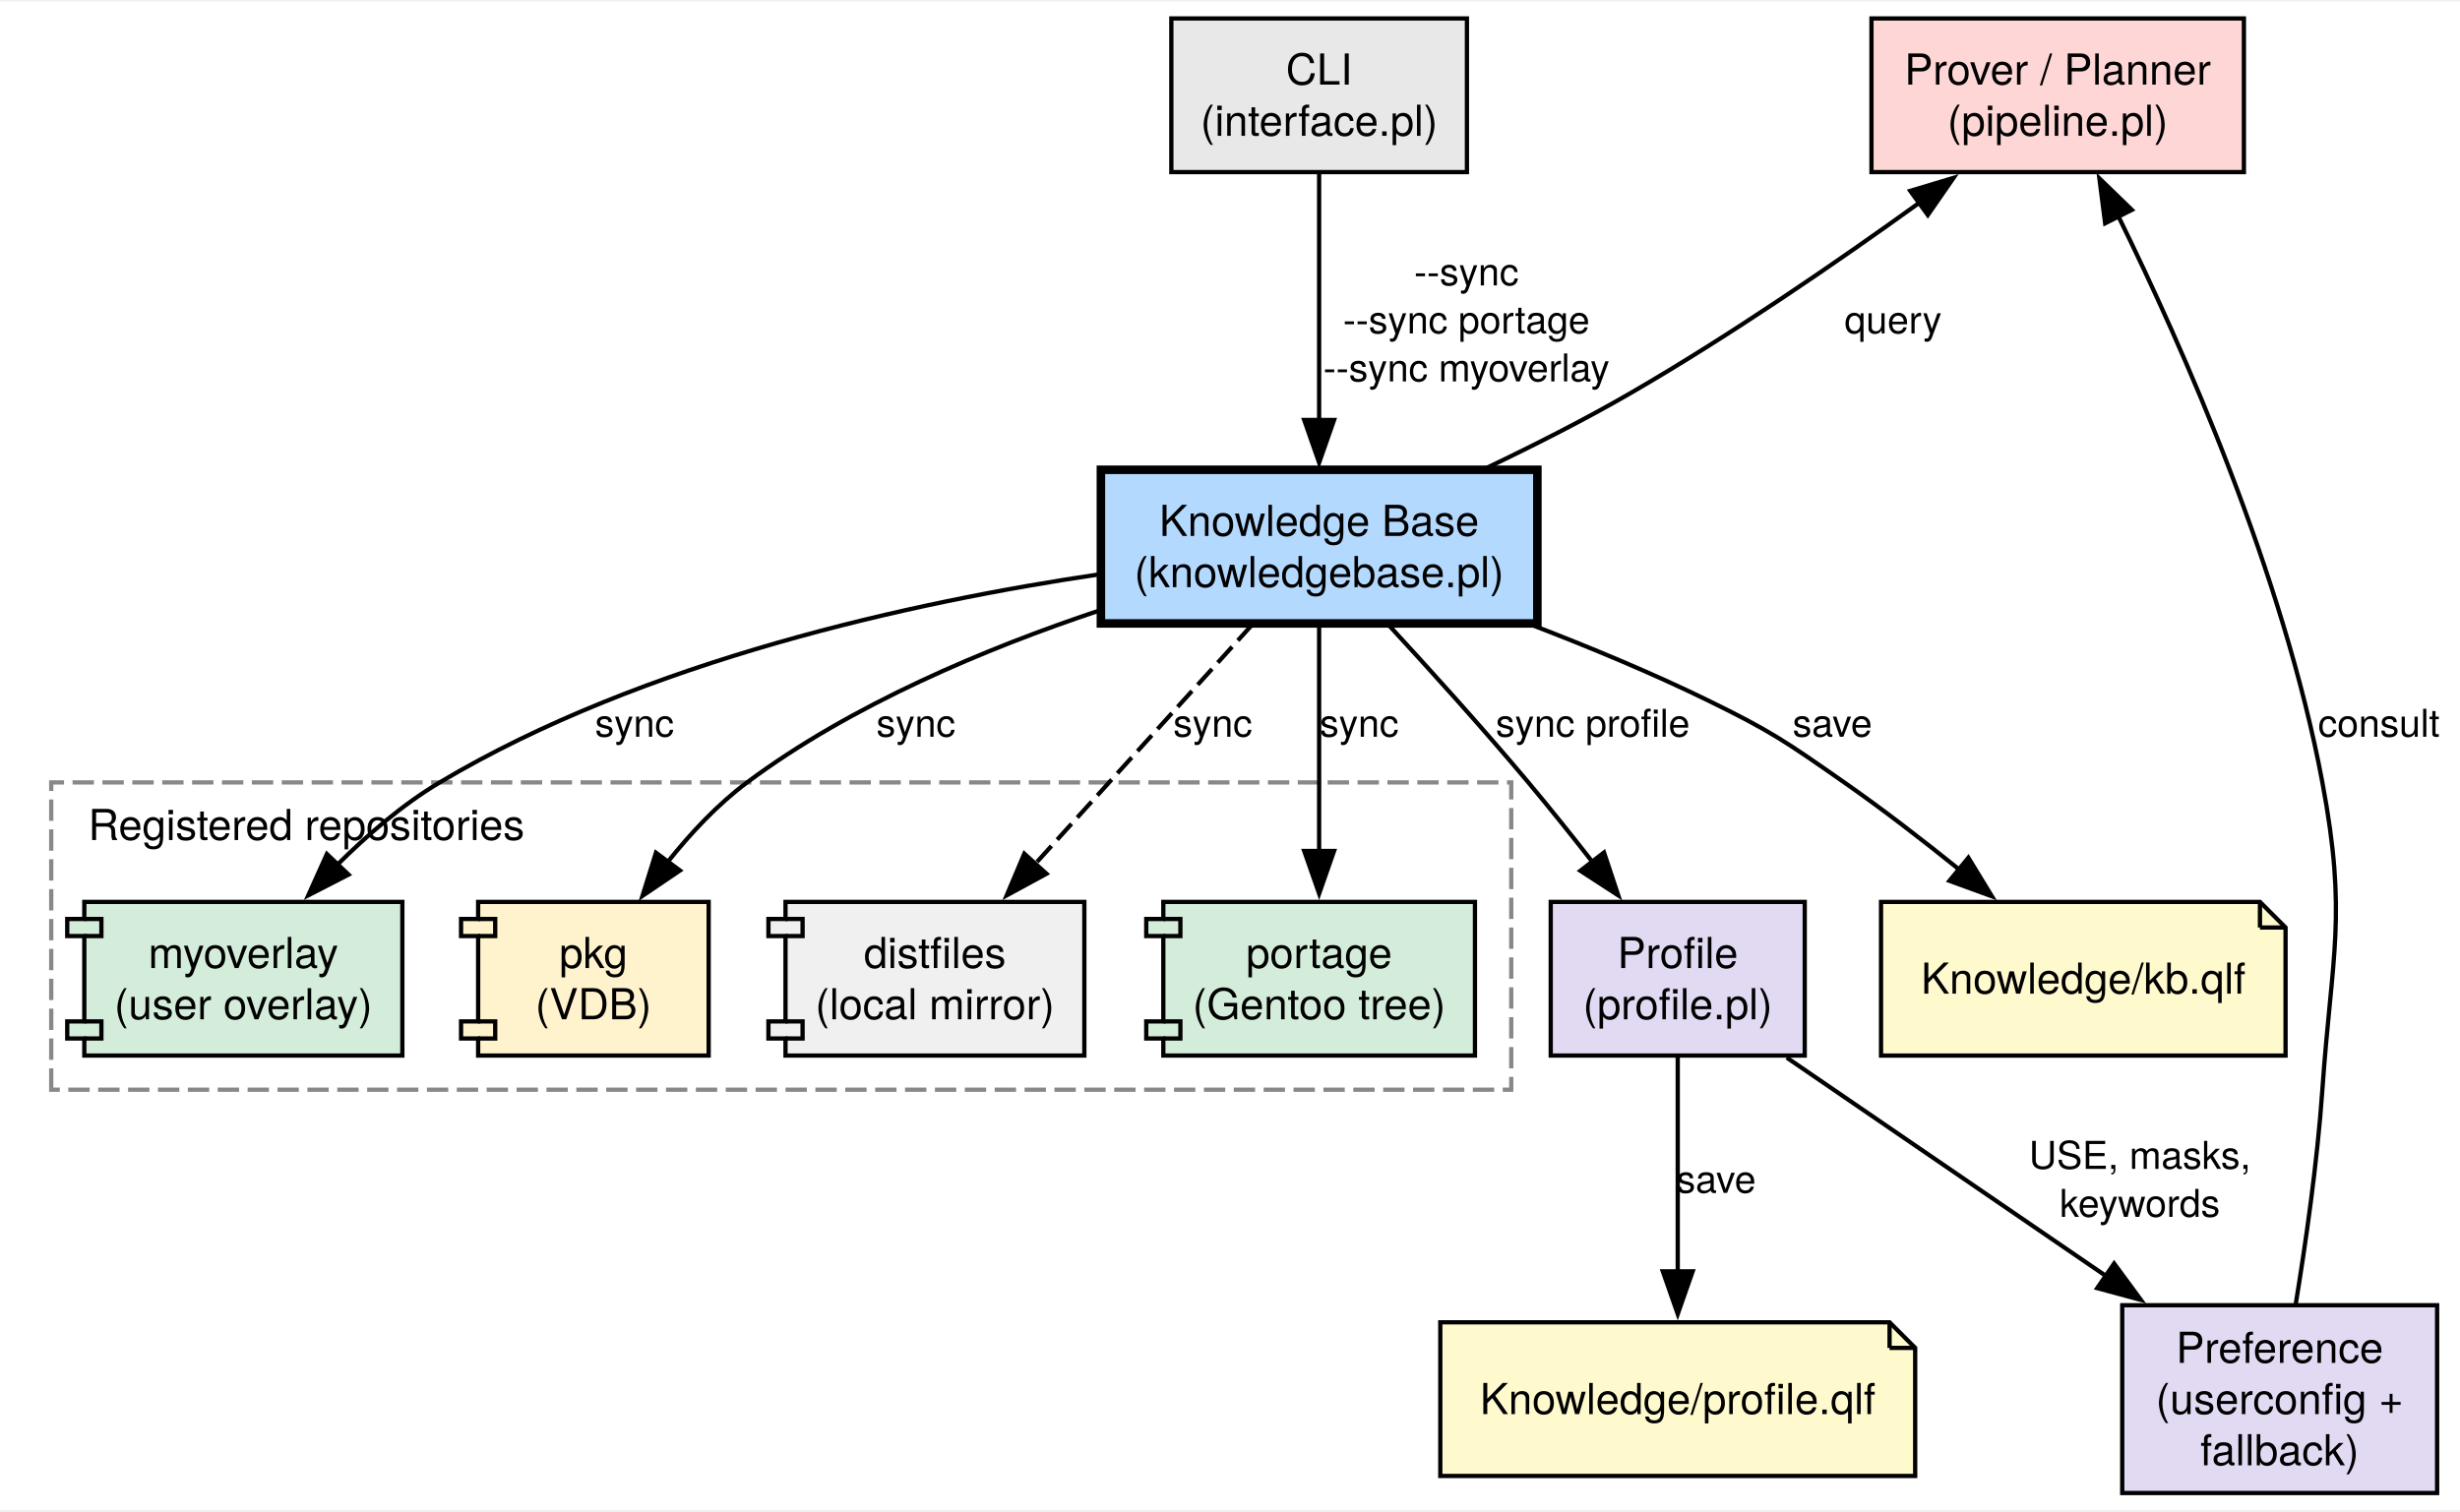
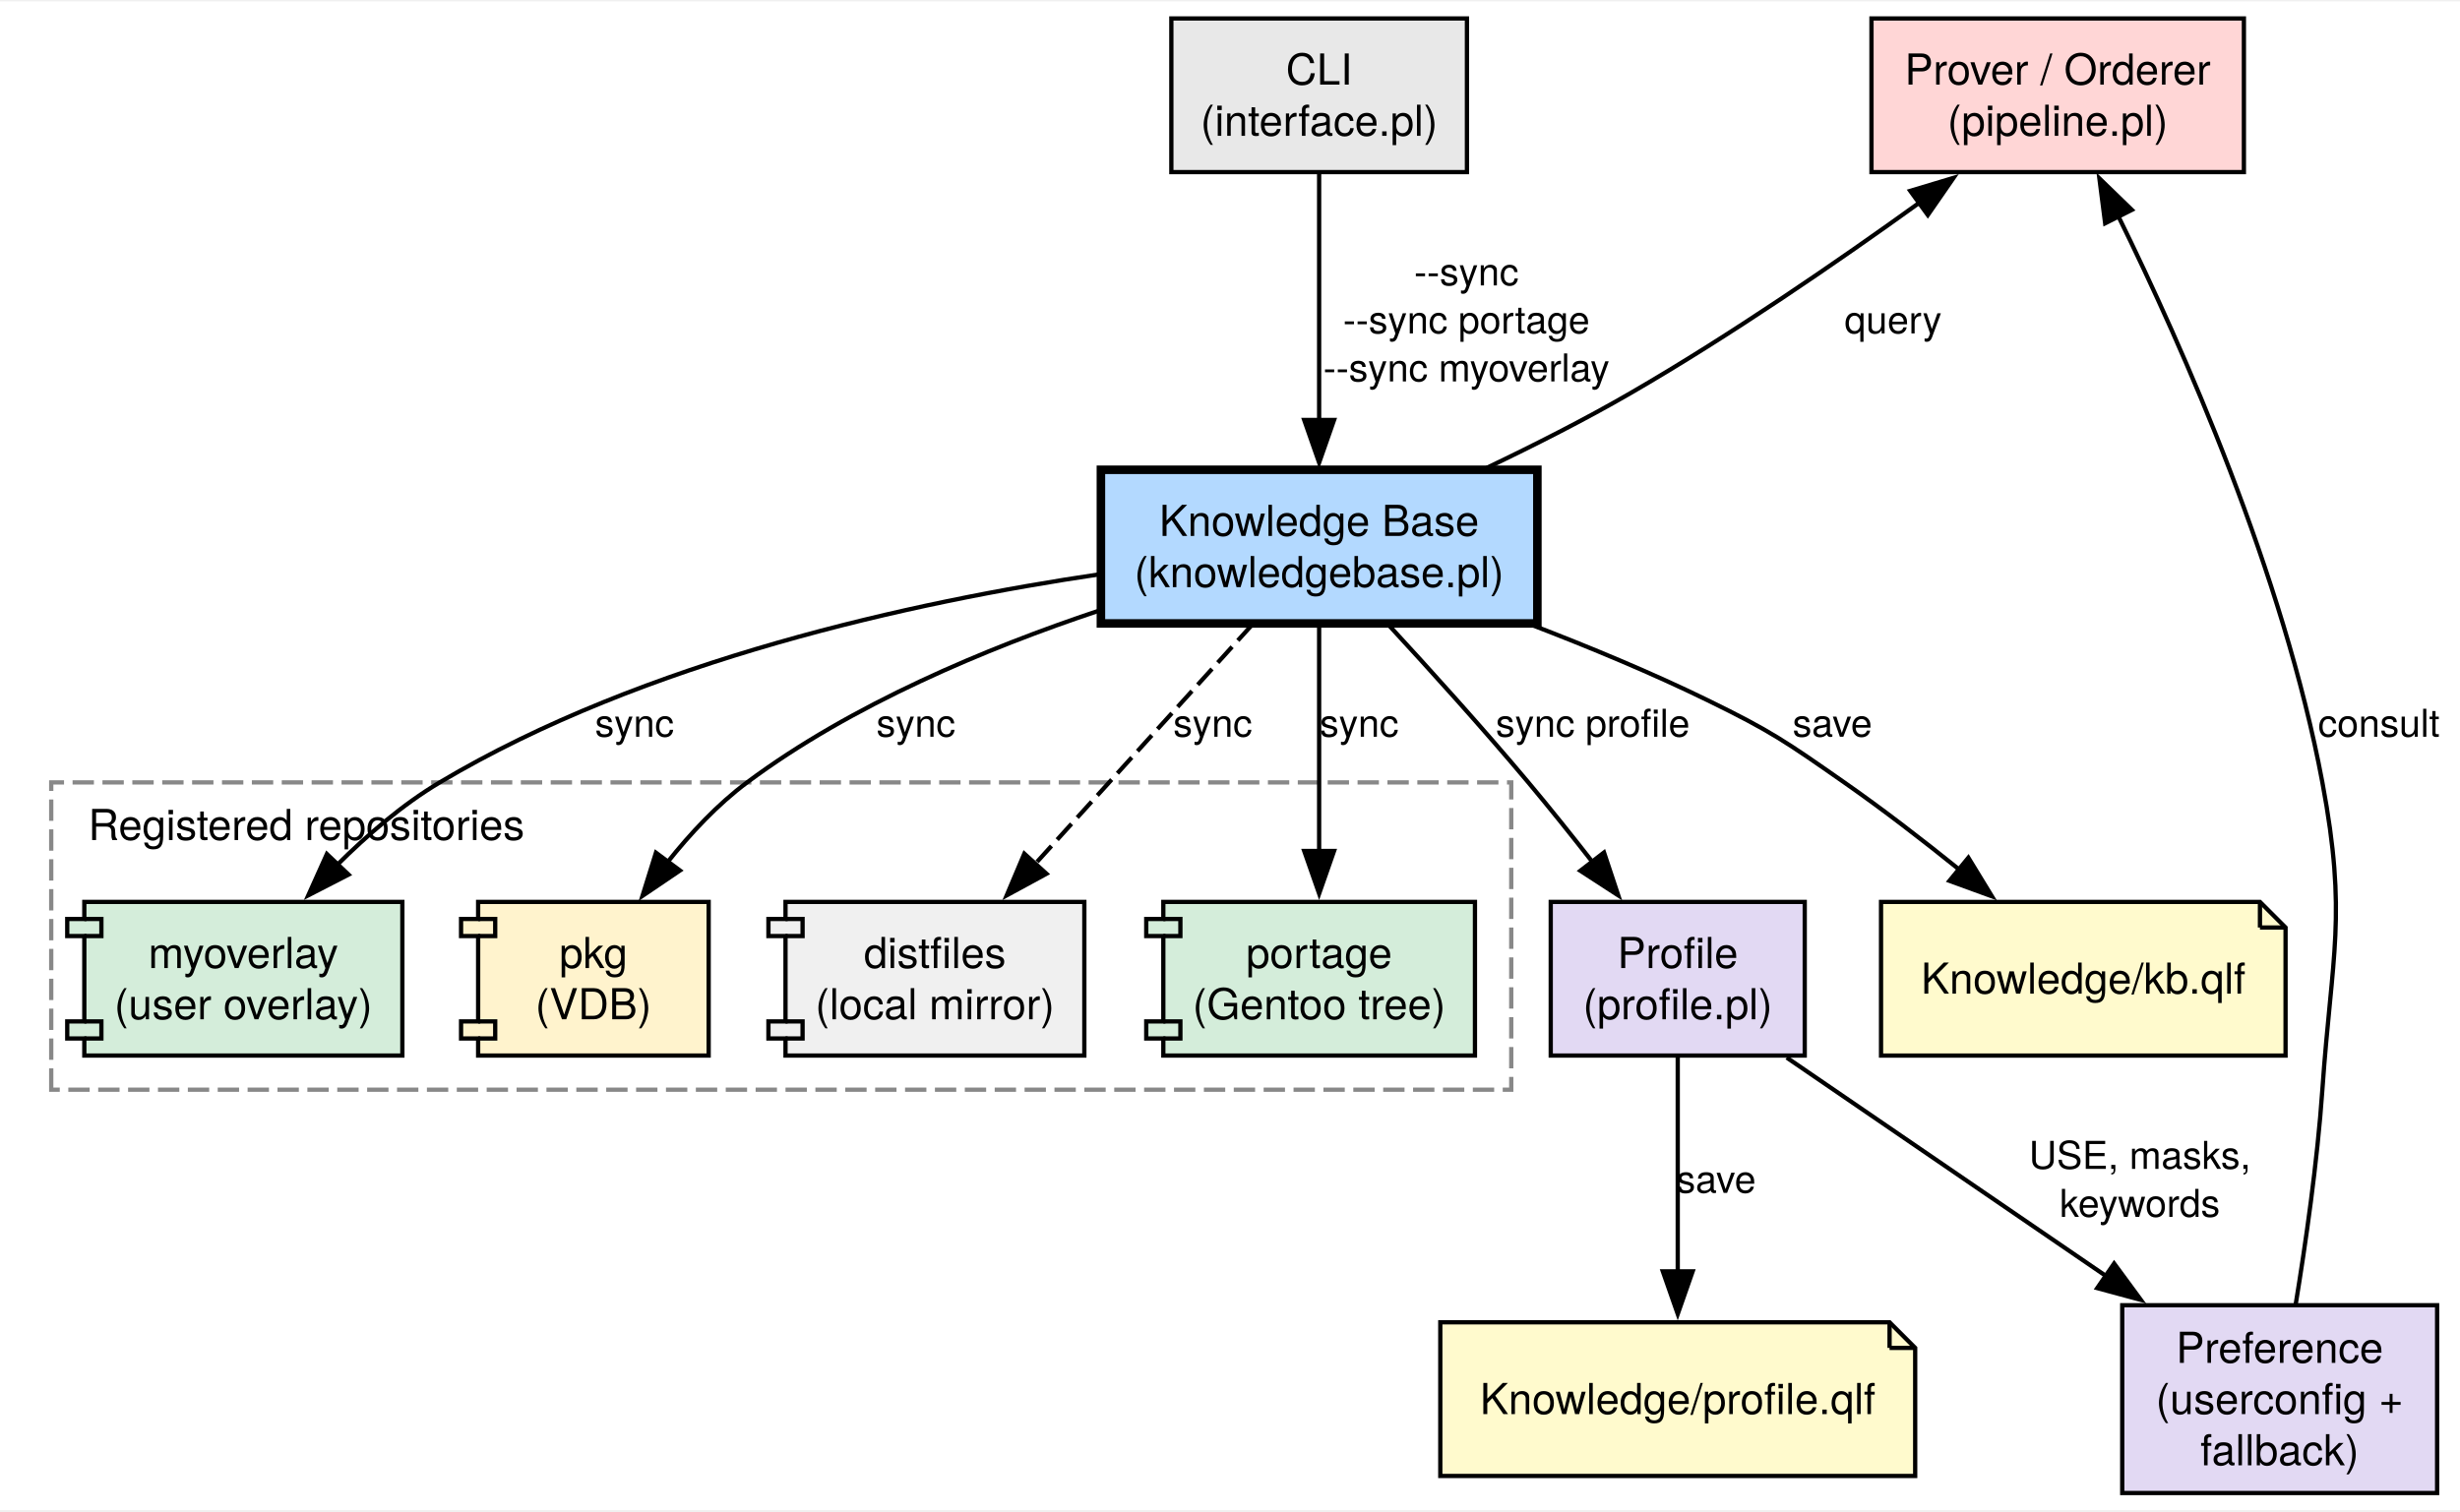
<svg xmlns="http://www.w3.org/2000/svg" width="576pt" height="354pt" viewBox="0.00 0.00 576.24 353.50">
  <g id="graph0" class="graph" transform="scale(1 1) rotate(0) translate(4 349.5)">
    <polygon fill="white" stroke="none" points="-4,4 -4,-349.5 572.24,-349.5 572.24,4 -4,4" />
    <g id="clust1" class="cluster">
      <polygon fill="none" stroke="#888888" stroke-dasharray="5,2" points="8,-94.5 8,-166.5 350,-166.5 350,-94.5 8,-94.5" />
      <text text-anchor="middle" x="67.75" y="-153" font-family="Helvetica Neue" font-size="10.00">Registered repositories</text>
    </g>
    <g id="node1" class="node">
      <polygon fill="#e8e8e8" stroke="black" points="339.62,-345.5 270.38,-345.5 270.38,-309.5 339.62,-309.5 339.62,-345.5" />
      <text text-anchor="middle" x="305" y="-330" font-family="Helvetica Neue" font-size="10.00">CLI</text>
      <text text-anchor="middle" x="305" y="-318" font-family="Helvetica Neue" font-size="10.00">(interface.pl)</text>
    </g>
    <g id="node2" class="node">
      <polygon fill="#b3d9ff" stroke="black" stroke-width="2" points="356.12,-239.75 253.88,-239.75 253.88,-203.75 356.12,-203.75 356.12,-239.75" />
      <text text-anchor="middle" x="305" y="-224.25" font-family="Helvetica Neue" font-size="10.00">Knowledge Base</text>
      <text text-anchor="middle" x="305" y="-212.25" font-family="Helvetica Neue" font-size="10.00">(knowledgebase.pl)</text>
    </g>
    <g id="edge1" class="edge">
      <path fill="none" stroke="black" d="M305,-309.37C305,-293.6 305,-269.9 305,-251.28" />
      <polygon fill="black" stroke="black" points="308.5,-251.42 305,-241.42 301.5,-251.42 308.5,-251.42" />
      <text text-anchor="middle" x="339.5" y="-282.95" font-family="Helvetica Neue" font-size="9.00">--sync</text>
      <text text-anchor="middle" x="339.5" y="-271.7" font-family="Helvetica Neue" font-size="9.00">--sync portage</text>
      <text text-anchor="middle" x="339.5" y="-260.45" font-family="Helvetica Neue" font-size="9.00">--sync myoverlay</text>
    </g>
    <g id="node3" class="node">
      <polygon fill="#d4edda" stroke="black" points="341.5,-138.5 268.5,-138.5 268.5,-134.5 264.5,-134.5 264.5,-130.5 268.5,-130.5 268.5,-110.5 264.5,-110.5 264.5,-106.5 268.5,-106.5 268.5,-102.5 341.5,-102.5 341.5,-138.5" />
      <polyline fill="none" stroke="black" points="268.5,-134.5 272.5,-134.5 272.5,-130.5 268.5,-130.5" />
      <polyline fill="none" stroke="black" points="268.5,-110.5 272.5,-110.5 272.5,-106.5 268.5,-106.5" />
      <text text-anchor="middle" x="305" y="-123" font-family="Helvetica Neue" font-size="10.00">portage</text>
      <text text-anchor="middle" x="305" y="-111" font-family="Helvetica Neue" font-size="10.00">(Gentoo tree)</text>
    </g>
    <g id="edge2" class="edge">
      <path fill="none" stroke="black" d="M305,-203.46C305,-188.82 305,-167.53 305,-150.32" />
      <polygon fill="black" stroke="black" points="308.5,-150.44 305,-140.44 301.5,-150.44 308.5,-150.44" />
      <text text-anchor="middle" x="314.38" y="-177.2" font-family="Helvetica Neue" font-size="9.00">sync</text>
    </g>
    <g id="node4" class="node">
      <polygon fill="#d4edda" stroke="black" points="90.25,-138.5 15.75,-138.5 15.75,-134.5 11.75,-134.5 11.75,-130.5 15.75,-130.5 15.75,-110.5 11.75,-110.5 11.75,-106.5 15.75,-106.5 15.75,-102.5 90.25,-102.5 90.25,-138.5" />
      <polyline fill="none" stroke="black" points="15.75,-134.5 19.75,-134.5 19.75,-130.5 15.75,-130.5" />
      <polyline fill="none" stroke="black" points="15.75,-110.5 19.75,-110.5 19.75,-106.5 15.75,-106.5" />
      <text text-anchor="middle" x="53" y="-123" font-family="Helvetica Neue" font-size="10.00">myoverlay</text>
      <text text-anchor="middle" x="53" y="-111" font-family="Helvetica Neue" font-size="10.00">(user overlay)</text>
    </g>
    <g id="edge3" class="edge">
      <path fill="none" stroke="black" d="M253.68,-215.28C210.03,-208.82 146.98,-195.08 99,-166.5 90.31,-161.32 82.01,-154.18 74.91,-147.1" />
      <polygon fill="black" stroke="black" points="77.65,-144.9 68.22,-140.05 72.57,-149.72 77.65,-144.9" />
      <text text-anchor="middle" x="144.63" y="-177.2" font-family="Helvetica Neue" font-size="9.00">sync</text>
    </g>
    <g id="node5" class="node">
      <polygon fill="#fff3cd" stroke="black" points="162,-138.5 108,-138.5 108,-134.5 104,-134.5 104,-130.5 108,-130.5 108,-110.5 104,-110.5 104,-106.5 108,-106.5 108,-102.5 162,-102.5 162,-138.5" />
      <polyline fill="none" stroke="black" points="108,-134.5 112,-134.5 112,-130.5 108,-130.5" />
      <polyline fill="none" stroke="black" points="108,-110.5 112,-110.5 112,-106.5 108,-106.5" />
      <text text-anchor="middle" x="135" y="-123" font-family="Helvetica Neue" font-size="10.00">pkg</text>
      <text text-anchor="middle" x="135" y="-111" font-family="Helvetica Neue" font-size="10.00">(VDB)</text>
    </g>
    <g id="edge4" class="edge">
      <path fill="none" stroke="black" d="M253.47,-206.76C227.14,-197.97 195.55,-184.79 171,-166.5 164.05,-161.32 157.68,-154.5 152.3,-147.73" />
      <polygon fill="black" stroke="black" points="155.27,-145.86 146.5,-139.92 149.65,-150.03 155.27,-145.86" />
      <text text-anchor="middle" x="210.54" y="-177.2" font-family="Helvetica Neue" font-size="9.00">sync</text>
    </g>
    <g id="node6" class="node">
      <polygon fill="#f0f0f0" stroke="black" points="250,-138.5 180,-138.5 180,-134.5 176,-134.5 176,-130.5 180,-130.5 180,-110.5 176,-110.5 176,-106.5 180,-106.5 180,-102.5 250,-102.5 250,-138.5" />
      <polyline fill="none" stroke="black" points="180,-134.5 184,-134.5 184,-130.5 180,-130.5" />
      <polyline fill="none" stroke="black" points="180,-110.5 184,-110.5 184,-106.5 180,-106.5" />
      <text text-anchor="middle" x="215" y="-123" font-family="Helvetica Neue" font-size="10.00">distfiles</text>
      <text text-anchor="middle" x="215" y="-111" font-family="Helvetica Neue" font-size="10.00">(local mirror)</text>
    </g>
    <g id="edge5" class="edge">
      <path fill="none" stroke="black" stroke-dasharray="5,2" d="M289.32,-203.46C275.21,-187.9 254.29,-164.83 238.24,-147.13" />
      <polygon fill="black" stroke="black" points="241.13,-145.1 231.82,-140.04 235.94,-149.8 241.13,-145.1" />
      <text text-anchor="middle" x="280.08" y="-177.2" font-family="Helvetica Neue" font-size="9.00">sync</text>
    </g>
    <g id="node7" class="node">
      <polygon fill="#e2d9f3" stroke="black" points="418.75,-138.5 359.25,-138.5 359.25,-102.5 418.75,-102.5 418.75,-138.5" />
      <text text-anchor="middle" x="389" y="-123" font-family="Helvetica Neue" font-size="10.00">Profile</text>
      <text text-anchor="middle" x="389" y="-111" font-family="Helvetica Neue" font-size="10.00">(profile.pl)</text>
    </g>
    <g id="edge7" class="edge">
      <path fill="none" stroke="black" d="M321.22,-203.45C330.93,-192.93 343.4,-179.14 354,-166.5 359.04,-160.49 364.32,-153.88 369.2,-147.63" />
      <polygon fill="black" stroke="black" points="371.73,-150.08 375.07,-140.03 366.19,-145.8 371.73,-150.08" />
      <text text-anchor="middle" x="369.11" y="-177.2" font-family="Helvetica Neue" font-size="9.00">sync profile</text>
    </g>
    <g id="node9" class="node">
      <polygon fill="#fffacd" stroke="black" points="525.38,-138.5 436.62,-138.5 436.62,-102.5 531.38,-102.5 531.38,-132.5 525.38,-138.5" />
      <polyline fill="none" stroke="black" points="525.38,-138.5 525.38,-132.5" />
      <polyline fill="none" stroke="black" points="531.38,-132.5 525.38,-132.5" />
      <text text-anchor="middle" x="484" y="-117" font-family="Helvetica Neue" font-size="10.00">Knowledge/kb.qlf</text>
    </g>
    <g id="edge6" class="edge">
      <path fill="none" stroke="black" d="M354.79,-203.4C368.36,-198.19 382.92,-192.14 396,-185.75 410.91,-178.47 414.39,-176 428,-166.5 437.01,-160.21 446.46,-152.92 454.97,-146.06" />
      <polygon fill="black" stroke="black" points="457.08,-148.86 462.6,-139.81 452.64,-143.44 457.08,-148.86" />
      <text text-anchor="middle" x="425.23" y="-177.2" font-family="Helvetica Neue" font-size="9.00">save</text>
    </g>
    <g id="node8" class="node">
      <polygon fill="#e2d9f3" stroke="black" points="566.88,-44 493.12,-44 493.12,0 566.88,0 566.88,-44" />
      <text text-anchor="middle" x="530" y="-30.5" font-family="Helvetica Neue" font-size="10.00">Preference</text>
      <text text-anchor="middle" x="530" y="-18.5" font-family="Helvetica Neue" font-size="10.00">(userconfig +</text>
      <text text-anchor="middle" x="530" y="-6.5" font-family="Helvetica Neue" font-size="10.00">fallback)</text>
    </g>
    <g id="edge9" class="edge">
      <path fill="none" stroke="black" d="M414.53,-102.02C435.41,-87.74 465.32,-67.27 489.47,-50.74" />
      <polygon fill="black" stroke="black" points="491.22,-53.78 497.49,-45.25 487.26,-48.01 491.22,-53.78" />
      <text text-anchor="middle" x="497.25" y="-75.95" font-family="Helvetica Neue" font-size="9.00">USE, masks,</text>
      <text text-anchor="middle" x="497.25" y="-64.7" font-family="Helvetica Neue" font-size="9.00">keywords</text>
    </g>
    <g id="node10" class="node">
      <polygon fill="#fffacd" stroke="black" points="438.62,-40 333.38,-40 333.38,-4 444.62,-4 444.62,-34 438.62,-40" />
      <polyline fill="none" stroke="black" points="438.62,-40 438.62,-34" />
      <polyline fill="none" stroke="black" points="444.62,-34 438.62,-34" />
      <text text-anchor="middle" x="389" y="-18.5" font-family="Helvetica Neue" font-size="10.00">Knowledge/profile.qlf</text>
    </g>
    <g id="edge8" class="edge">
      <path fill="none" stroke="black" d="M389,-102.25C389,-88.2 389,-68.08 389,-51.62" />
      <polygon fill="black" stroke="black" points="392.5,-51.94 389,-41.94 385.5,-51.94 392.5,-51.94" />
      <text text-anchor="middle" x="398" y="-70.33" font-family="Helvetica Neue" font-size="9.00">save</text>
    </g>
    <g id="node11" class="node">
      <polygon fill="#ffd6d6" stroke="black" points="521.62,-345.5 434.38,-345.5 434.38,-309.5 521.62,-309.5 521.62,-345.5" />
-       <text text-anchor="middle" x="478" y="-330" font-family="Helvetica Neue" font-size="10.00">Prover / Planner</text>
+       <text text-anchor="middle" x="478" y="-330" font-family="Helvetica Neue" font-size="10.00">Prover / Orderer</text>
      <text text-anchor="middle" x="478" y="-318" font-family="Helvetica Neue" font-size="10.00">(pipeline.pl)</text>
    </g>
    <g id="edge10" class="edge">
      <path fill="none" stroke="black" d="M445.65,-302.36C426.46,-288.53 401.4,-271.29 378,-257.75 367.3,-251.55 355.32,-245.48 344.22,-240.18" />
      <polygon fill="black" stroke="black" points="443.46,-305.1 453.61,-308.15 447.58,-299.44 443.46,-305.1" />
      <text text-anchor="middle" x="439.45" y="-271.7" font-family="Helvetica Neue" font-size="9.00">query</text>
    </g>
    <g id="edge11" class="edge">
      <path fill="none" stroke="black" d="M492.13,-299.32C507.43,-268.2 530.89,-215.22 540,-166.5 545.88,-135.05 542.22,-126.42 540,-94.5 538.82,-77.49 536.07,-58.38 533.75,-44.19" />
      <polygon fill="black" stroke="black" points="489.12,-297.51 487.77,-308.02 495.37,-300.65 489.12,-297.51" />
      <text text-anchor="middle" x="553.24" y="-177.2" font-family="Helvetica Neue" font-size="9.00">consult</text>
    </g>
  </g>
</svg>
